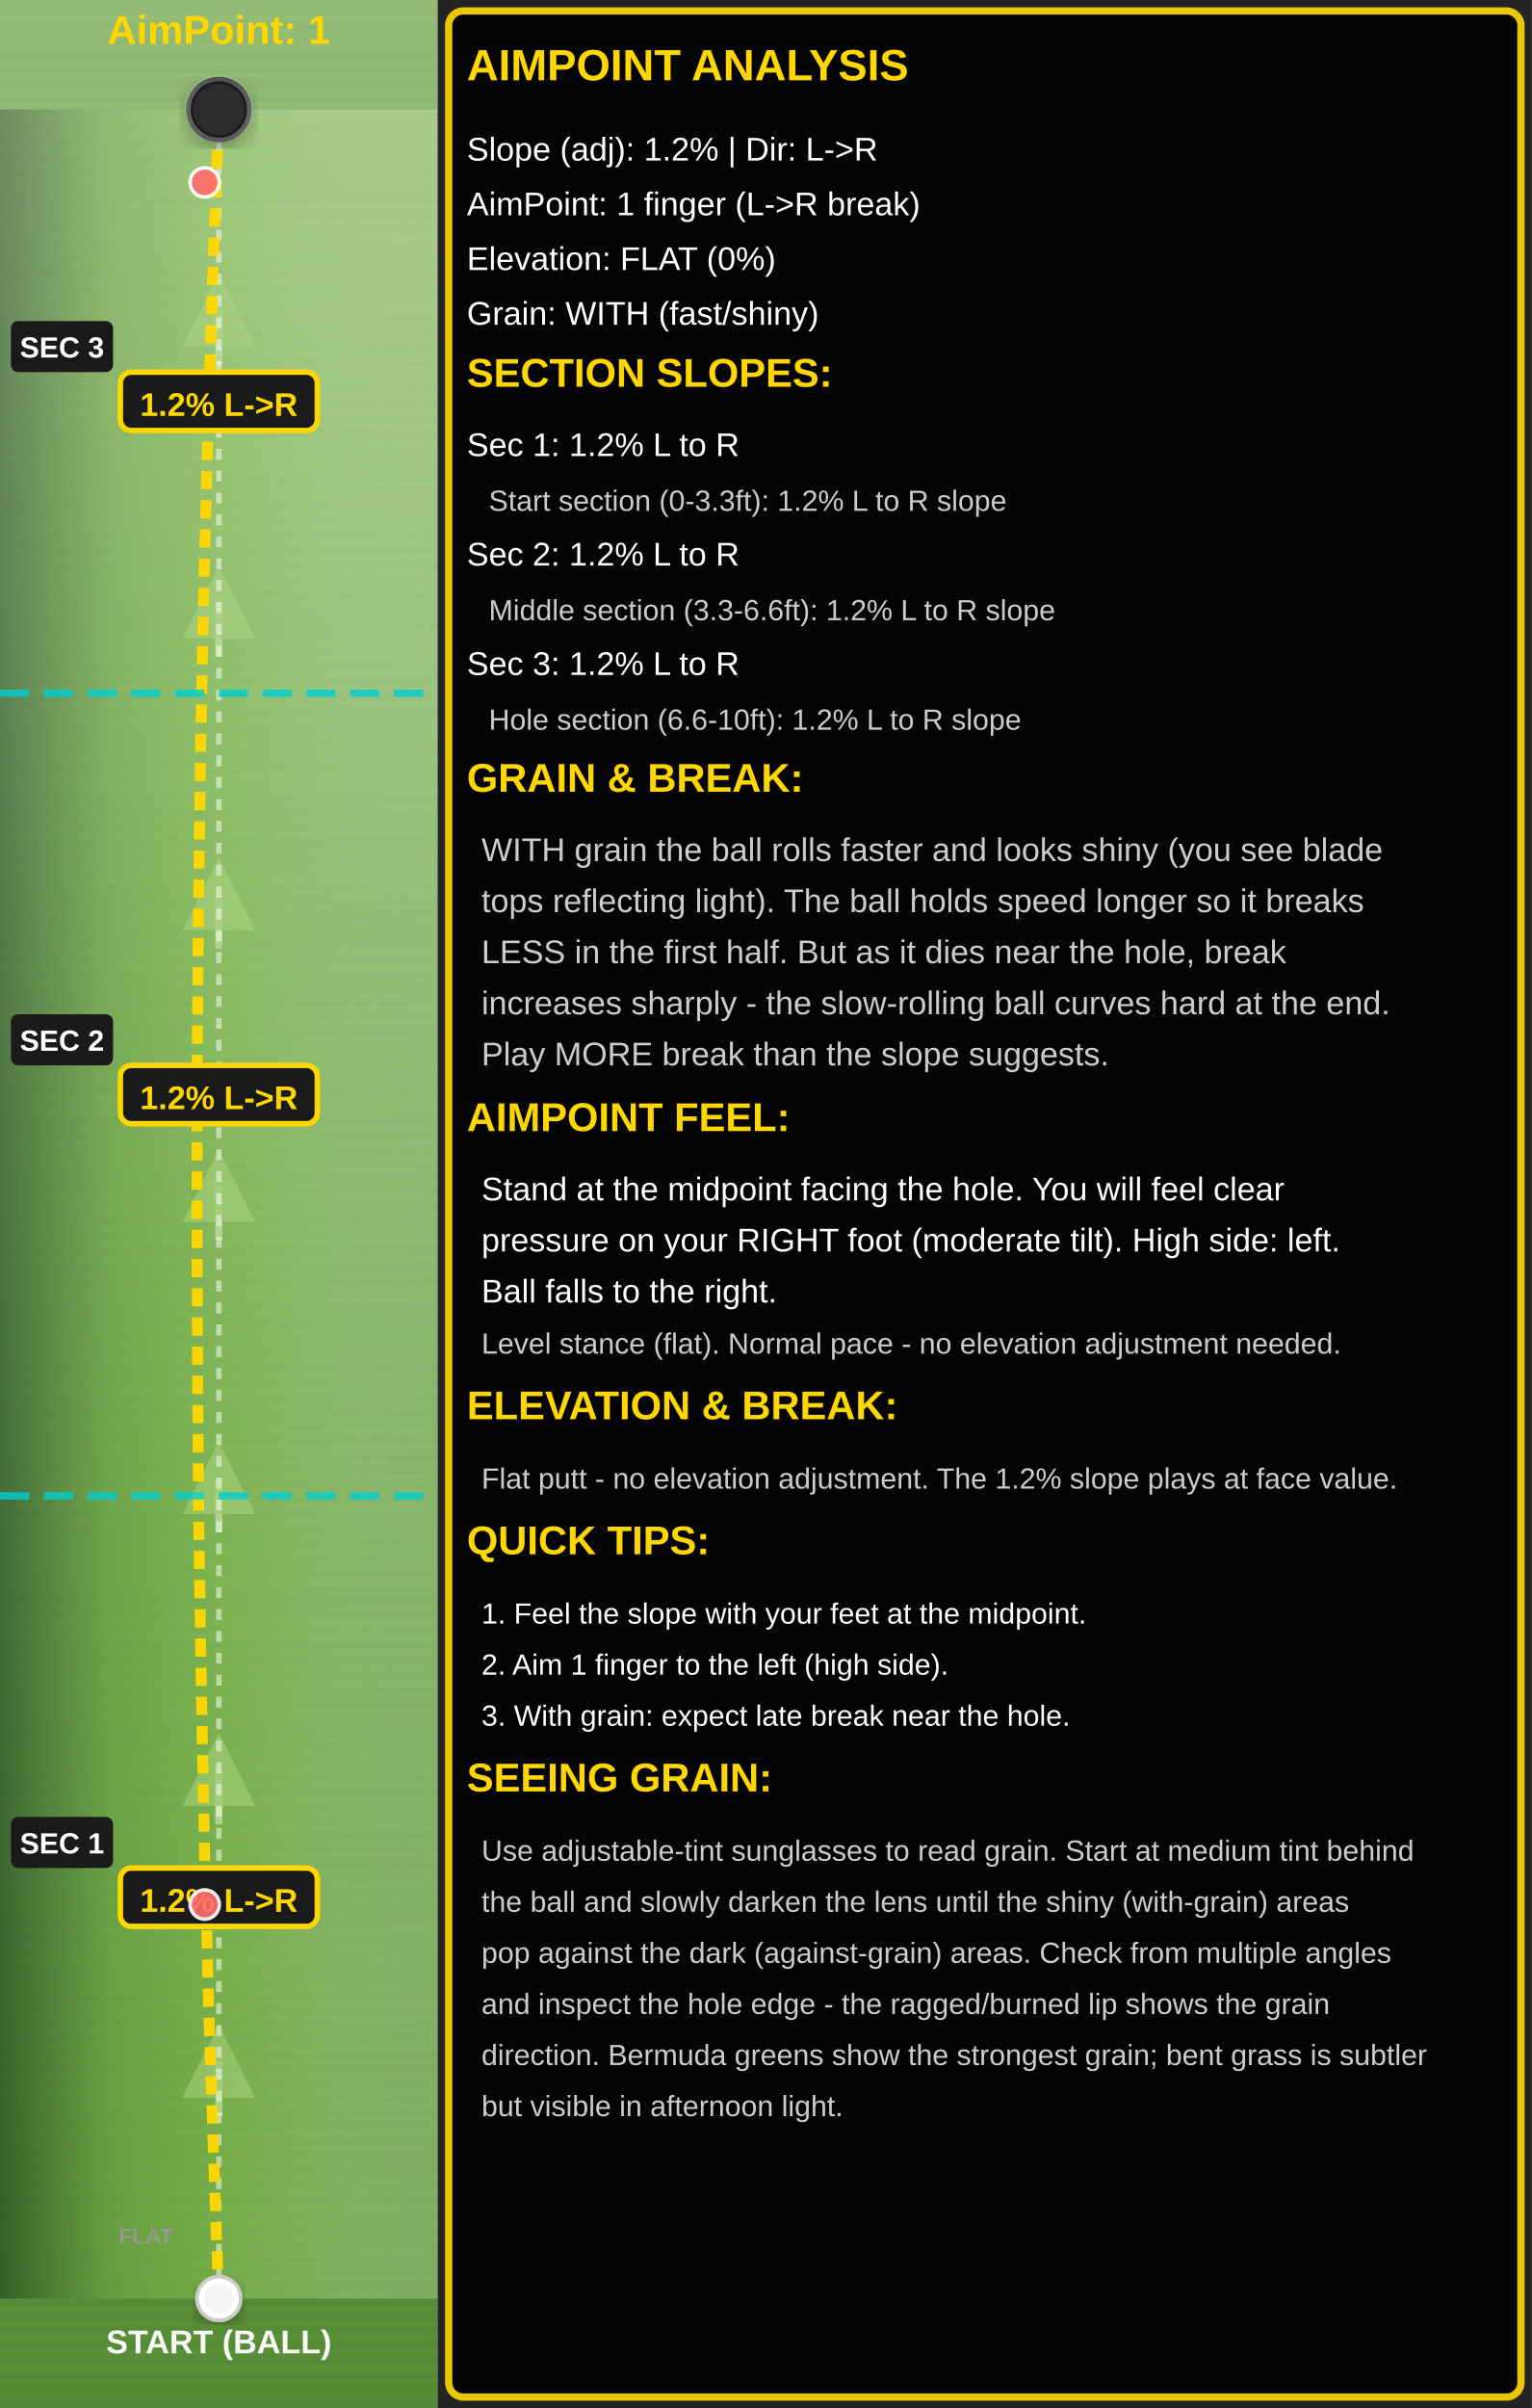
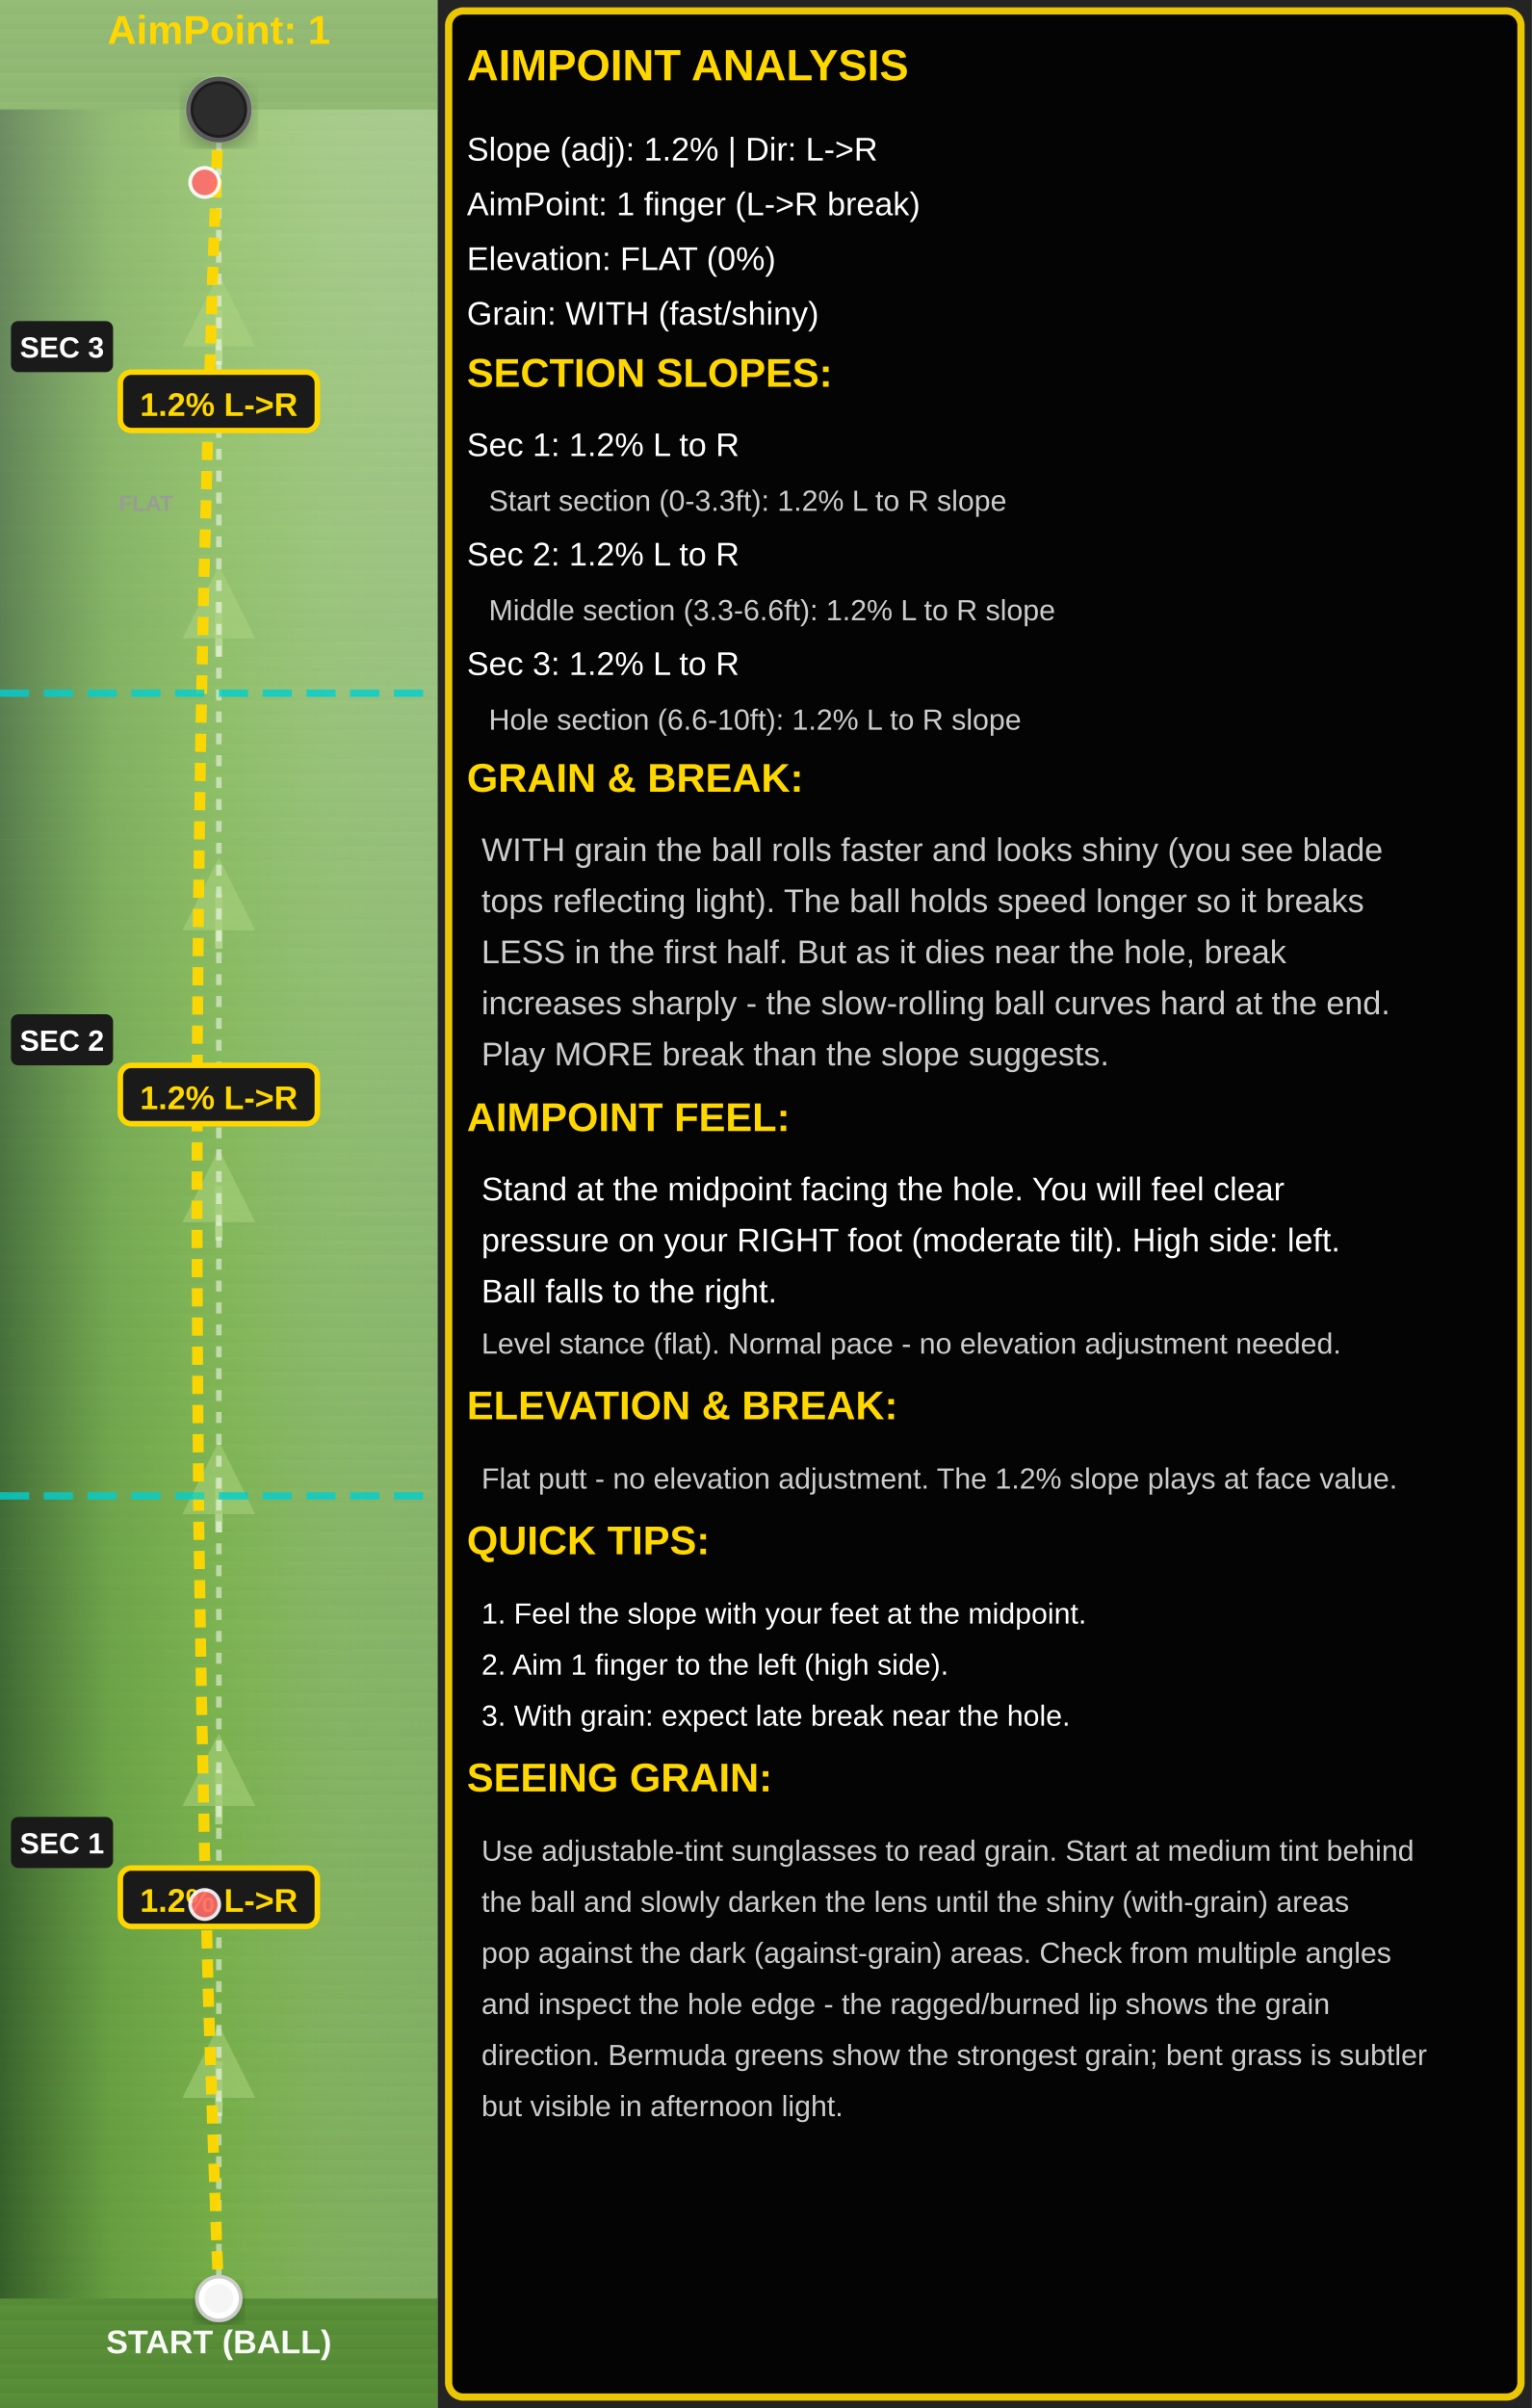
<svg xmlns="http://www.w3.org/2000/svg" width="420" height="660">
  <defs>
    <linearGradient id="baseGreen" x1="0%" y1="0%" x2="0%" y2="100%">
      <stop offset="0%" style="stop-color:#689F38;stop-opacity:1" />
      <stop offset="50%" style="stop-color:#558B2F;stop-opacity:1" />
      <stop offset="100%" style="stop-color:#4A7C27;stop-opacity:1" />
    </linearGradient>
    <linearGradient id="grainGradient" x1="0%" y1="0%" x2="0%" y2="100%">
      <stop offset="0%" style="stop-color:#E8F5E9;stop-opacity:0.6" />
      <stop offset="30%" style="stop-color:#C8E6C9;stop-opacity:0.5" />
      <stop offset="60%" style="stop-color:#A5D6A7;stop-opacity:0.35" />
      <stop offset="100%" style="stop-color:#81C784;stop-opacity:0.2" />
    </linearGradient>
    <linearGradient id="elevationGradient" x1="0%" y1="0%" x2="0%" y2="100%">
      <stop offset="0%" style="stop-color:#689F38;stop-opacity:0.15" />
      <stop offset="100%" style="stop-color:#689F38;stop-opacity:0.15" />
    </linearGradient>
    <linearGradient id="breakGradientSec1" x1="0%" y1="0%" x2="100%" y2="0%">
      <stop offset="0%" style="stop-color:#1B3D14;stop-opacity:0.748" />
      <stop offset="25%" style="stop-color:#689F38;stop-opacity:0.658" />
      <stop offset="50%" style="stop-color:#8BC34A;stop-opacity:0.569" />
      <stop offset="75%" style="stop-color:#AED581;stop-opacity:0.479" />
      <stop offset="100%" style="stop-color:#C5E1A5;stop-opacity:0.389" />
    </linearGradient>
    <linearGradient id="breakGradientSec2" x1="0%" y1="0%" x2="100%" y2="0%">
      <stop offset="0%" style="stop-color:#1B3D14;stop-opacity:0.748" />
      <stop offset="25%" style="stop-color:#689F38;stop-opacity:0.658" />
      <stop offset="50%" style="stop-color:#8BC34A;stop-opacity:0.569" />
      <stop offset="75%" style="stop-color:#AED581;stop-opacity:0.479" />
      <stop offset="100%" style="stop-color:#C5E1A5;stop-opacity:0.389" />
    </linearGradient>
    <linearGradient id="breakGradientSec3" x1="0%" y1="0%" x2="100%" y2="0%">
      <stop offset="0%" style="stop-color:#1B3D14;stop-opacity:0.748" />
      <stop offset="25%" style="stop-color:#689F38;stop-opacity:0.658" />
      <stop offset="50%" style="stop-color:#8BC34A;stop-opacity:0.569" />
      <stop offset="75%" style="stop-color:#AED581;stop-opacity:0.479" />
      <stop offset="100%" style="stop-color:#C5E1A5;stop-opacity:0.389" />
    </linearGradient>
    <linearGradient id="holeGrainGradient" x1="50%" y1="0%" x2="50%" y2="100%">
      <stop offset="0%" style="stop-color:#FFFFFF;stop-opacity:0.3" />
      <stop offset="50%" style="stop-color:#CCCCCC;stop-opacity:0.5" />
      <stop offset="100%" style="stop-color:#999999;stop-opacity:0.6" />
    </linearGradient>
    <filter id="shadow">
      <feDropShadow dx="0" dy="2" stdDeviation="3" flood-opacity="0.3" />
    </filter>
    <marker id="arrowhead-grain" markerWidth="10" markerHeight="10" refX="5" refY="5" orient="auto">
      <polygon points="0,0 10,5 0,10" fill="#AED581" opacity="0.7" />
    </marker>
    <marker id="arrowhead-elev-up" markerWidth="8" markerHeight="8" refX="4" refY="8" orient="0">
      <polygon points="4,0 8,8 0,8" fill="#FFA726" opacity="0.85" />
    </marker>
    <marker id="arrowhead-elev-down" markerWidth="8" markerHeight="8" refX="4" refY="0" orient="0">
      <polygon points="0,0 8,0 4,8" fill="#4FC3F7" opacity="0.85" />
    </marker>
    <pattern id="grassTexture" x="0" y="0" width="4" height="4" patternUnits="userSpaceOnUse">
      <rect width="4" height="4" fill="url(#baseGreen)" opacity="0.95" />
      <line x1="0" y1="2" x2="4" y2="2" stroke="#5A9B3F" stroke-width="0.5" opacity="0.3" />
    </pattern>
  </defs>
  <rect width="120" height="660" fill="url(#baseGreen)" />
  <rect width="120" height="660" fill="url(#grassTexture)" opacity="0.3" />
  <rect width="120" height="660" fill="url(#elevationGradient)" opacity="0.7" />
  <rect x="0" y="430.0" width="120" height="200.0" fill="url(#breakGradientSec1)" opacity="1.0" />
  <rect x="0" y="230.0" width="120" height="200.0" fill="url(#breakGradientSec2)" opacity="1.0" />
  <rect x="0" y="30" width="120" height="200.0" fill="url(#breakGradientSec3)" opacity="1.0" />
  <rect width="120" height="660" fill="url(#grainGradient)" opacity="0.6" />
  <line x1="60.0" y1="100" x2="60.0" y2="85" stroke="#C5E1A5" stroke-width="2" opacity="0.7" marker-end="url(#arrowhead-grain)" />
  <line x1="60.0" y1="180" x2="60.0" y2="165" stroke="#C5E1A5" stroke-width="2" opacity="0.7" marker-end="url(#arrowhead-grain)" />
  <line x1="60.0" y1="260" x2="60.0" y2="245" stroke="#C5E1A5" stroke-width="2" opacity="0.7" marker-end="url(#arrowhead-grain)" />
  <line x1="60.0" y1="340" x2="60.0" y2="325" stroke="#C5E1A5" stroke-width="2" opacity="0.7" marker-end="url(#arrowhead-grain)" />
  <line x1="60.0" y1="420" x2="60.0" y2="405" stroke="#C5E1A5" stroke-width="2" opacity="0.7" marker-end="url(#arrowhead-grain)" />
  <line x1="60.0" y1="500" x2="60.0" y2="485" stroke="#C5E1A5" stroke-width="2" opacity="0.7" marker-end="url(#arrowhead-grain)" />
  <line x1="60.0" y1="580" x2="60.0" y2="565" stroke="#C5E1A5" stroke-width="2" opacity="0.7" marker-end="url(#arrowhead-grain)" />
-   <text x="40.0" y="615" font-family="Arial, sans-serif" font-size="6" fill="#999999" text-anchor="middle" font-weight="bold" opacity="0.9">FLAT</text>
+   <text x="40.0" y="140" font-family="Arial, sans-serif" font-size="6" fill="#999999" text-anchor="middle" font-weight="bold" opacity="0.9">FLAT</text>
  <line x1="60.0" y1="630" x2="60.0" y2="30.0" stroke="#FFFFFF" stroke-width="1.5" stroke-dasharray="3,3" opacity="0.5" />
  <path d="M 60.0 630.0 C 59.5 617.5, 59.0 604.6, 58.6 592.0 C 58.1 577.0, 57.6 561.5, 57.1 546.5 C 56.8 533.9, 56.5 521.0, 56.1 508.5 C 55.8 493.4, 55.5 477.9, 55.2 462.9 C 55.0 447.9, 54.7 432.4, 54.5 417.3 C 54.4 404.8, 54.3 391.9, 54.2 379.4 C 54.1 364.3, 54.1 348.8, 54.0 333.8 C 54.0 318.8, 54.1 303.3, 54.1 288.2 C 54.2 275.7, 54.3 262.8, 54.4 250.3 C 54.6 235.2, 54.8 219.7, 55.0 204.7 C 55.3 189.6, 55.6 174.2, 55.9 159.1 C 56.3 146.6, 56.6 133.7, 56.9 121.1 C 57.4 106.1, 57.9 90.6, 58.3 75.6 C 58.9 60.5, 59.4 45.0, 60.0 30.0" stroke="#FFD700" stroke-width="3" fill="none" stroke-dasharray="5,3" opacity="0.95" />
  <line x1="0" y1="410.0" x2="120" y2="410.0" stroke="#00CED1" stroke-width="2" opacity="0.8" stroke-dasharray="8,4" />
  <line x1="0" y1="190.0" x2="120" y2="190.0" stroke="#00CED1" stroke-width="2" opacity="0.8" stroke-dasharray="8,4" />
  <rect x="3" y="498.0" width="28" height="14" fill="#1A1A1A" rx="2" />
  <text x="17" y="508.0" font-family="Arial, sans-serif" font-size="8" fill="#FFFFFF" text-anchor="middle" font-weight="bold">SEC 1</text>
  <rect x="33.0" y="512.0" width="54" height="16" fill="#1A1A1A" rx="3" stroke="#FFD700" stroke-width="1.5" />
  <text x="60.0" y="524.0" font-family="Arial, sans-serif" font-size="9" fill="#FFD700" text-anchor="middle" font-weight="bold">1.2% L-&gt;R</text>
  <rect x="3" y="278.0" width="28" height="14" fill="#1A1A1A" rx="2" />
  <text x="17" y="288.0" font-family="Arial, sans-serif" font-size="8" fill="#FFFFFF" text-anchor="middle" font-weight="bold">SEC 2</text>
  <rect x="33.0" y="292.0" width="54" height="16" fill="#1A1A1A" rx="3" stroke="#FFD700" stroke-width="1.5" />
  <text x="60.0" y="304.0" font-family="Arial, sans-serif" font-size="9" fill="#FFD700" text-anchor="middle" font-weight="bold">1.2% L-&gt;R</text>
  <rect x="3" y="88.0" width="28" height="14" fill="#1A1A1A" rx="2" />
  <text x="17" y="98.0" font-family="Arial, sans-serif" font-size="8" fill="#FFFFFF" text-anchor="middle" font-weight="bold">SEC 3</text>
  <rect x="33.0" y="102.0" width="54" height="16" fill="#1A1A1A" rx="3" stroke="#FFD700" stroke-width="1.5" />
  <text x="60.0" y="114.0" font-family="Arial, sans-serif" font-size="9" fill="#FFD700" text-anchor="middle" font-weight="bold">1.2% L-&gt;R</text>
  <circle cx="56.124" cy="522" r="4" fill="#FF6B6B" opacity="0.9" stroke="#FFFFFF" stroke-width="1" />
  <circle cx="56.124" cy="50" r="4" fill="#FF6B6B" opacity="0.9" stroke="#FFFFFF" stroke-width="1" />
  <text x="60.0" y="12" font-family="Arial, sans-serif" font-size="11" fill="#FFD700" text-anchor="middle" font-weight="bold">AimPoint: 1</text>
  <circle cx="60.0" cy="30.0" r="9" fill="#1A1A1A" filter="url(#shadow)" />
  <circle cx="60.0" cy="30.0" r="7" fill="#2C2C2C" />
  <circle cx="60.0" cy="30.0" r="8.5" fill="none" stroke="url(#holeGrainGradient)" stroke-width="1.5" opacity="0.8" />
  <circle cx="60.0" cy="630" r="6" fill="#FFFFFF" stroke="#CCCCCC" stroke-width="1" filter="url(#shadow)" />
  <circle cx="60.0" cy="630" r="4" fill="#F5F5F5" />
  <text x="60.0" y="645" font-family="Arial, sans-serif" font-size="9" fill="#FFFFFF" text-anchor="middle" font-weight="bold" opacity="0.95">START (BALL)</text>
  <rect x="120" y="0" width="300" height="660" fill="#1A1A1A" opacity="0.95" />
  <rect x="123" y="3" width="294" height="654" fill="#000000" opacity="0.9" rx="4" stroke="#FFD700" stroke-width="2" />
  <text x="128" y="22" font-family="Arial, sans-serif" font-size="12" fill="#FFD700" font-weight="bold">AIMPOINT ANALYSIS</text>
  <text x="128" y="44" font-family="Arial, sans-serif" font-size="9" fill="#FFFFFF">Slope (adj): 1.2%  |  Dir: L-&gt;R</text>
  <text x="128" y="59" font-family="Arial, sans-serif" font-size="9" fill="#FFFFFF">AimPoint: 1 finger (L-&gt;R break)</text>
  <text x="128" y="74" font-family="Arial, sans-serif" font-size="9" fill="#FFFFFF">Elevation: FLAT (0%)</text>
  <text x="128" y="89" font-family="Arial, sans-serif" font-size="9" fill="#FFFFFF">Grain: WITH (fast/shiny)</text>
  <text x="128" y="106" font-family="Arial, sans-serif" font-size="11" fill="#FFD700" font-weight="bold">SECTION SLOPES:</text>
  <text x="128" y="125" font-family="Arial, sans-serif" font-size="9" fill="#FFFFFF">Sec 1: 1.2% L to R</text>
  <text x="134" y="140" font-family="Arial, sans-serif" font-size="8" fill="#CCCCCC">Start section (0-3.3ft): 1.2% L to R slope</text>
  <text x="128" y="155" font-family="Arial, sans-serif" font-size="9" fill="#FFFFFF">Sec 2: 1.2% L to R</text>
  <text x="134" y="170" font-family="Arial, sans-serif" font-size="8" fill="#CCCCCC">Middle section (3.3-6.6ft): 1.2% L to R slope</text>
  <text x="128" y="185" font-family="Arial, sans-serif" font-size="9" fill="#FFFFFF">Sec 3: 1.2% L to R</text>
  <text x="134" y="200" font-family="Arial, sans-serif" font-size="8" fill="#CCCCCC">Hole section (6.6-10ft): 1.2% L to R slope</text>
  <text x="128" y="217" font-family="Arial, sans-serif" font-size="11" fill="#FFD700" font-weight="bold">GRAIN &amp; BREAK:</text>
  <text x="132" y="236" font-family="Arial, sans-serif" font-size="9" fill="#CCCCCC">WITH grain the ball rolls faster and looks shiny (you see blade</text>
  <text x="132" y="250" font-family="Arial, sans-serif" font-size="9" fill="#CCCCCC">tops reflecting light). The ball holds speed longer so it breaks</text>
  <text x="132" y="264" font-family="Arial, sans-serif" font-size="9" fill="#CCCCCC">LESS in the first half. But as it dies near the hole, break</text>
  <text x="132" y="278" font-family="Arial, sans-serif" font-size="9" fill="#CCCCCC">increases sharply - the slow-rolling ball curves hard at the end.</text>
  <text x="132" y="292" font-family="Arial, sans-serif" font-size="9" fill="#CCCCCC">Play MORE break than the slope suggests.</text>
  <text x="128" y="310" font-family="Arial, sans-serif" font-size="11" fill="#FFD700" font-weight="bold">AIMPOINT FEEL:</text>
  <text x="132" y="329" font-family="Arial, sans-serif" font-size="9" fill="#FFFFFF">Stand at the midpoint facing the hole. You will feel clear</text>
  <text x="132" y="343" font-family="Arial, sans-serif" font-size="9" fill="#FFFFFF">pressure on your RIGHT foot (moderate tilt). High side: left.</text>
  <text x="132" y="357" font-family="Arial, sans-serif" font-size="9" fill="#FFFFFF">Ball falls to the right.</text>
  <text x="132" y="371" font-family="Arial, sans-serif" font-size="8" fill="#CCCCCC">Level stance (flat). Normal pace - no elevation adjustment needed.</text>
  <text x="128" y="389" font-family="Arial, sans-serif" font-size="11" fill="#FFD700" font-weight="bold">ELEVATION &amp; BREAK:</text>
  <text x="132" y="408" font-family="Arial, sans-serif" font-size="8" fill="#CCCCCC">Flat putt - no elevation adjustment. The 1.2% slope plays at face value.</text>
  <text x="128" y="426" font-family="Arial, sans-serif" font-size="11" fill="#FFD700" font-weight="bold">QUICK TIPS:</text>
  <text x="132" y="445" font-family="Arial, sans-serif" font-size="8" fill="#FFFFFF">1. Feel the slope with your feet at the midpoint.</text>
  <text x="132" y="459" font-family="Arial, sans-serif" font-size="8" fill="#FFFFFF">2. Aim 1 finger to the left (high side).</text>
  <text x="132" y="473" font-family="Arial, sans-serif" font-size="8" fill="#FFFFFF">3. With grain: expect late break near the hole.</text>
  <text x="128" y="491" font-family="Arial, sans-serif" font-size="11" fill="#FFD700" font-weight="bold">SEEING GRAIN:</text>
  <text x="132" y="510" font-family="Arial, sans-serif" font-size="8" fill="#CCCCCC">Use adjustable-tint sunglasses to read grain. Start at medium tint behind</text>
  <text x="132" y="524" font-family="Arial, sans-serif" font-size="8" fill="#CCCCCC">the ball and slowly darken the lens until the shiny (with-grain) areas</text>
  <text x="132" y="538" font-family="Arial, sans-serif" font-size="8" fill="#CCCCCC">pop against the dark (against-grain) areas. Check from multiple angles</text>
  <text x="132" y="552" font-family="Arial, sans-serif" font-size="8" fill="#CCCCCC">and inspect the hole edge - the ragged/burned lip shows the grain</text>
  <text x="132" y="566" font-family="Arial, sans-serif" font-size="8" fill="#CCCCCC">direction. Bermuda greens show the strongest grain; bent grass is subtler</text>
  <text x="132" y="580" font-family="Arial, sans-serif" font-size="8" fill="#CCCCCC">but visible in afternoon light.</text>
</svg>
